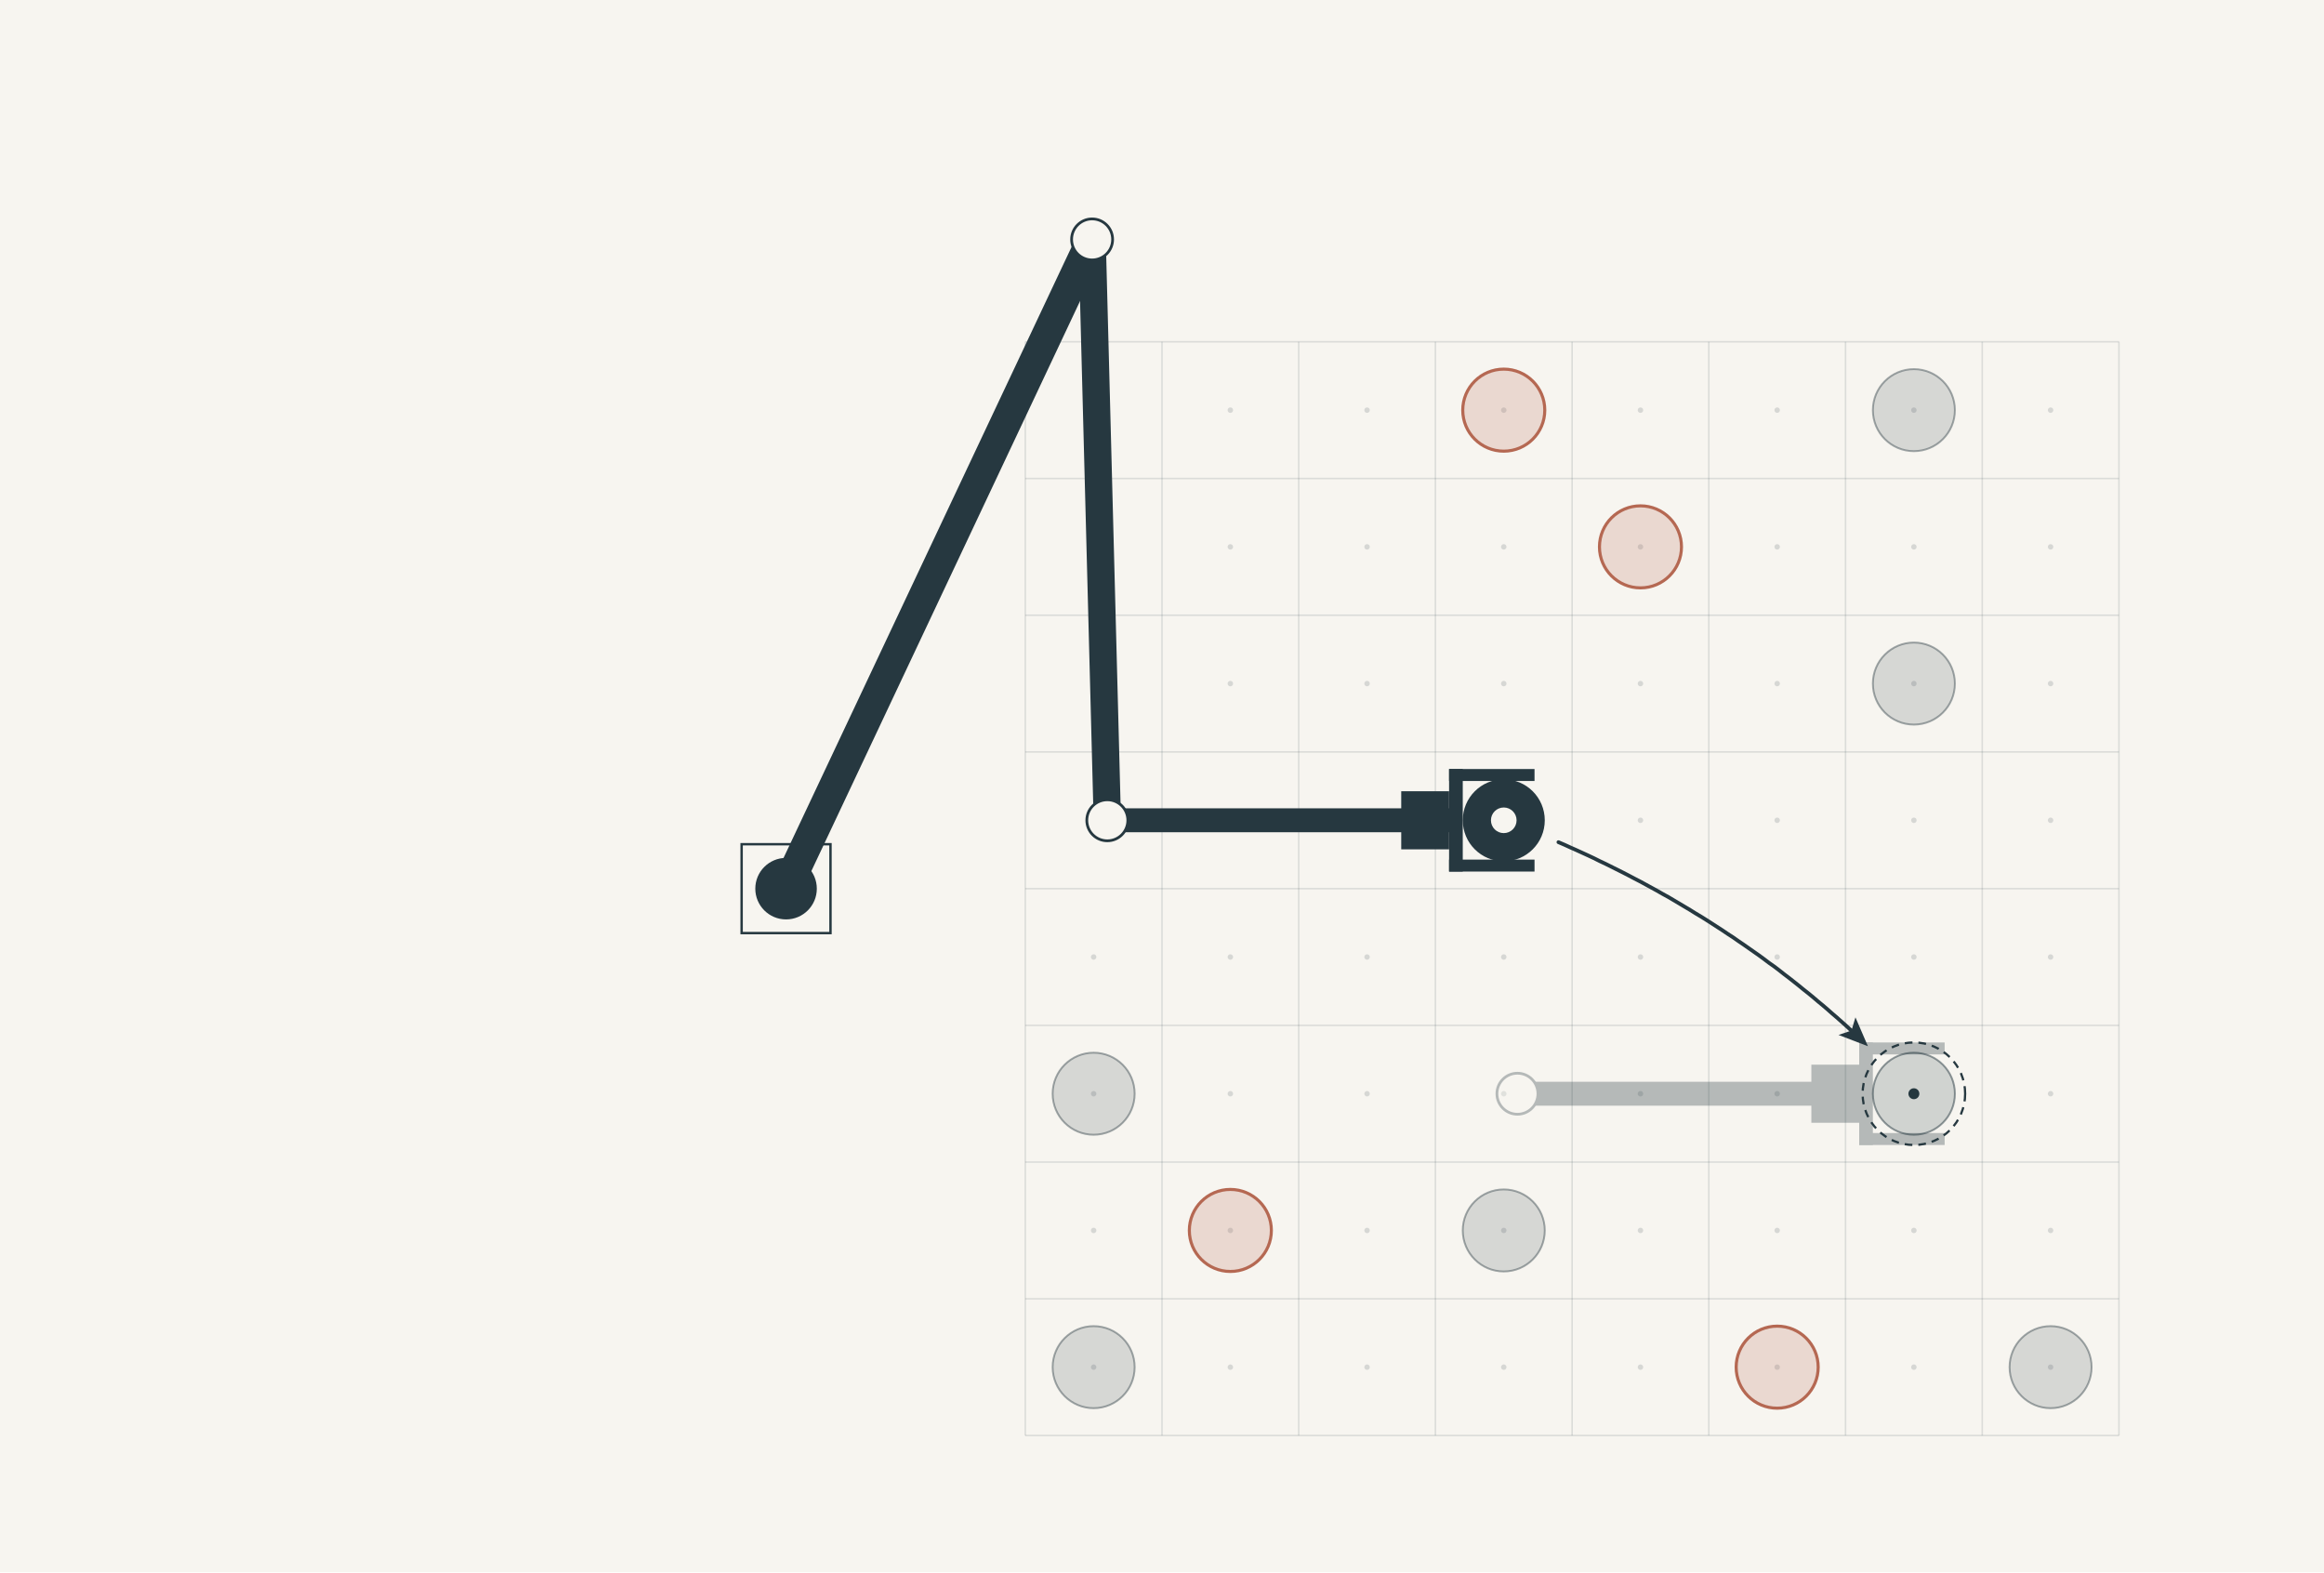
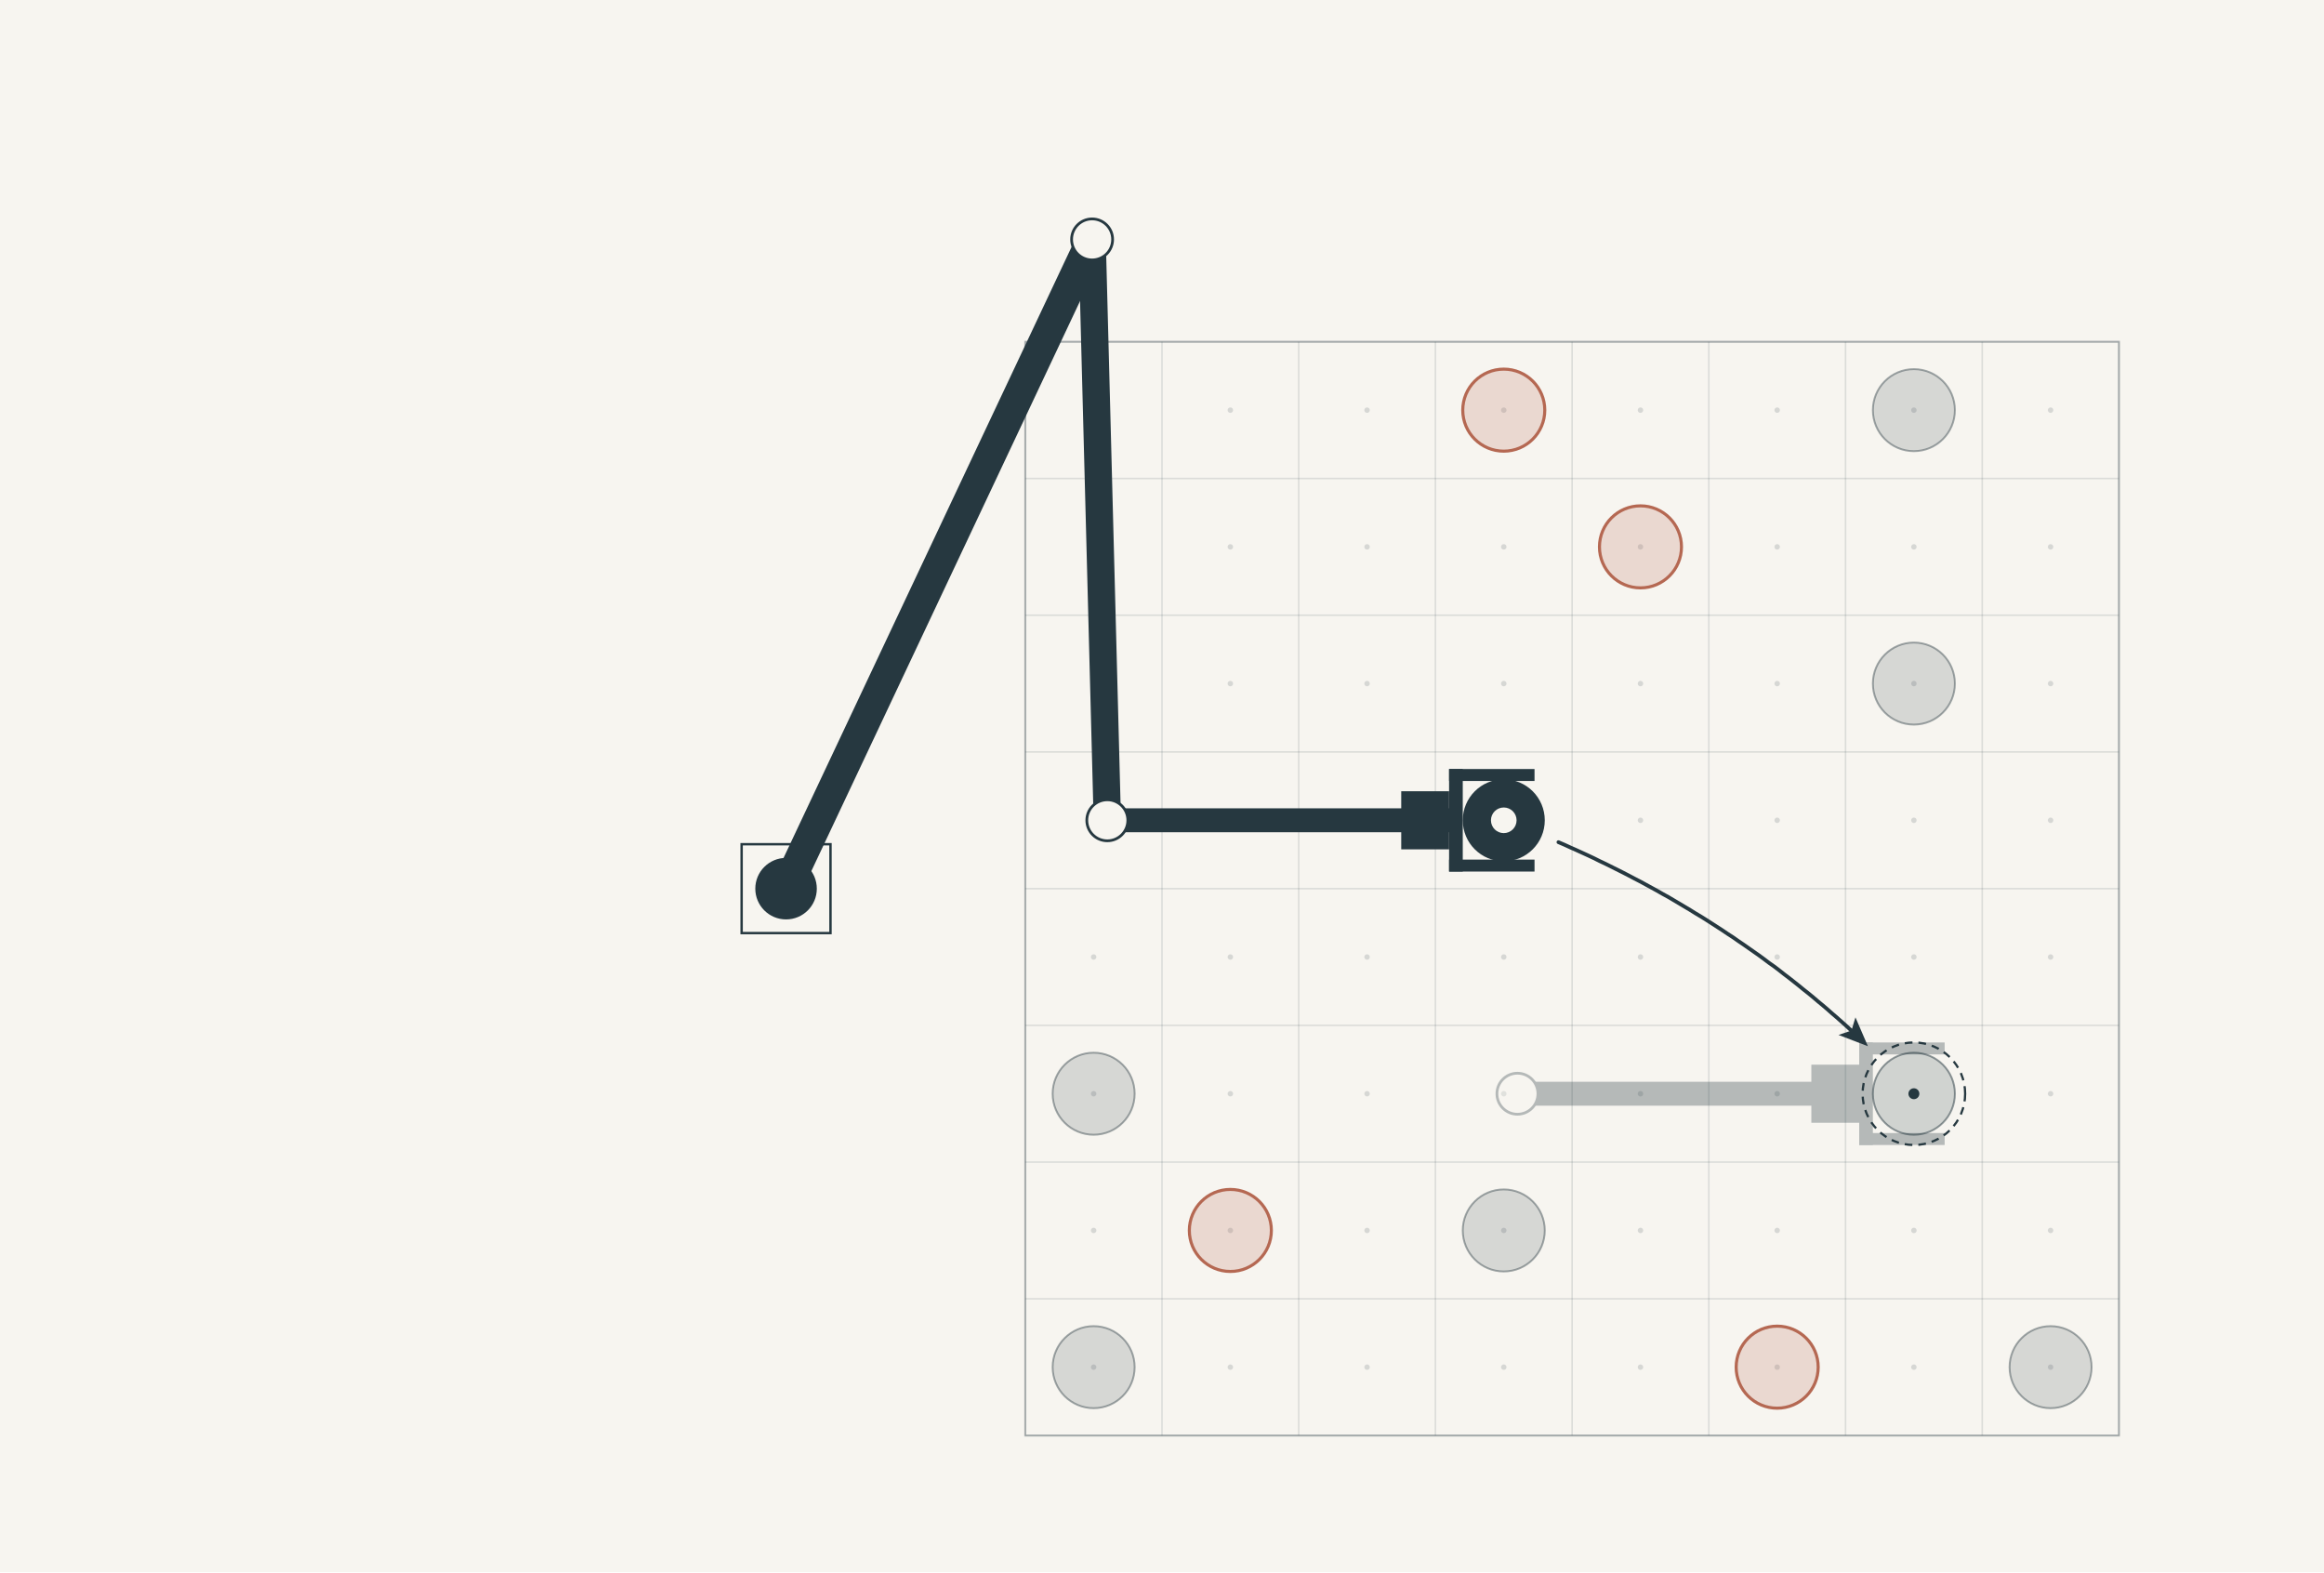
<svg xmlns="http://www.w3.org/2000/svg" viewBox="0 0 1360 920" width="1360" height="920" fill="none" shape-rendering="geometricPrecision">
  <rect width="100%" height="100%" fill="#F7F5F0" />
  <g id="lattice">
    <g id="lattice-lines" stroke="#263840" stroke-width="0.9" stroke-opacity="0.13" fill="none">
      <path d="M600,840 L600,200" />
      <path d="M680,840 L680,200" />
      <path d="M760,840 L760,200" />
      <path d="M840,840 L840,200" />
      <path d="M920,840 L920,200" />
      <path d="M1000,840 L1000,200" />
      <path d="M1080,840 L1080,200" />
      <path d="M1160,840 L1160,200" />
      <path d="M1240,840 L1240,200" />
      <path d="M600,840 L1240,840" />
      <path d="M600,760 L1240,760" />
      <path d="M600,680 L1240,680" />
      <path d="M600,600 L1240,600" />
      <path d="M600,520 L1240,520" />
      <path d="M600,440 L1240,440" />
      <path d="M600,360 L1240,360" />
      <path d="M600,280 L1240,280" />
      <path d="M600,200 L1240,200" />
    </g>
+     <rect x="600" y="200" width="640" height="640" stroke="#263840" stroke-opacity="0.3" stroke-width="1.2" />
    <g id="lattice-centres">
      <circle cx="640" cy="800" r="1.6" fill="#263840" fill-opacity="0.16" />
      <circle cx="720" cy="800" r="1.6" fill="#263840" fill-opacity="0.16" />
      <circle cx="800" cy="800" r="1.6" fill="#263840" fill-opacity="0.16" />
      <circle cx="880" cy="800" r="1.6" fill="#263840" fill-opacity="0.16" />
      <circle cx="960" cy="800" r="1.6" fill="#263840" fill-opacity="0.16" />
      <circle cx="1040" cy="800" r="1.6" fill="#263840" fill-opacity="0.16" />
      <circle cx="1120" cy="800" r="1.6" fill="#263840" fill-opacity="0.16" />
      <circle cx="1200" cy="800" r="1.6" fill="#263840" fill-opacity="0.16" />
      <circle cx="640" cy="720" r="1.6" fill="#263840" fill-opacity="0.16" />
      <circle cx="720" cy="720" r="1.6" fill="#263840" fill-opacity="0.16" />
      <circle cx="800" cy="720" r="1.6" fill="#263840" fill-opacity="0.16" />
      <circle cx="880" cy="720" r="1.6" fill="#263840" fill-opacity="0.16" />
      <circle cx="960" cy="720" r="1.6" fill="#263840" fill-opacity="0.16" />
      <circle cx="1040" cy="720" r="1.6" fill="#263840" fill-opacity="0.16" />
      <circle cx="1120" cy="720" r="1.6" fill="#263840" fill-opacity="0.16" />
      <circle cx="1200" cy="720" r="1.6" fill="#263840" fill-opacity="0.16" />
      <circle cx="640" cy="640" r="1.6" fill="#263840" fill-opacity="0.16" />
      <circle cx="720" cy="640" r="1.6" fill="#263840" fill-opacity="0.16" />
      <circle cx="800" cy="640" r="1.6" fill="#263840" fill-opacity="0.16" />
      <circle cx="880" cy="640" r="1.6" fill="#263840" fill-opacity="0.16" />
      <circle cx="960" cy="640" r="1.6" fill="#263840" fill-opacity="0.16" />
      <circle cx="1040" cy="640" r="1.6" fill="#263840" fill-opacity="0.16" />
      <circle cx="1120" cy="640" r="1.6" fill="#263840" fill-opacity="0.16" />
      <circle cx="1200" cy="640" r="1.6" fill="#263840" fill-opacity="0.16" />
      <circle cx="640" cy="560" r="1.6" fill="#263840" fill-opacity="0.16" />
      <circle cx="720" cy="560" r="1.6" fill="#263840" fill-opacity="0.16" />
      <circle cx="800" cy="560" r="1.6" fill="#263840" fill-opacity="0.16" />
      <circle cx="880" cy="560" r="1.6" fill="#263840" fill-opacity="0.16" />
      <circle cx="960" cy="560" r="1.6" fill="#263840" fill-opacity="0.16" />
      <circle cx="1040" cy="560" r="1.6" fill="#263840" fill-opacity="0.16" />
      <circle cx="1120" cy="560" r="1.6" fill="#263840" fill-opacity="0.16" />
      <circle cx="1200" cy="560" r="1.6" fill="#263840" fill-opacity="0.16" />
      <circle cx="640" cy="480" r="1.6" fill="#263840" fill-opacity="0.16" />
      <circle cx="720" cy="480" r="1.6" fill="#263840" fill-opacity="0.16" />
      <circle cx="800" cy="480" r="1.6" fill="#263840" fill-opacity="0.16" />
      <circle cx="880" cy="480" r="1.6" fill="#263840" fill-opacity="0.16" />
      <circle cx="960" cy="480" r="1.6" fill="#263840" fill-opacity="0.16" />
      <circle cx="1040" cy="480" r="1.6" fill="#263840" fill-opacity="0.16" />
      <circle cx="1120" cy="480" r="1.6" fill="#263840" fill-opacity="0.16" />
      <circle cx="1200" cy="480" r="1.6" fill="#263840" fill-opacity="0.16" />
      <circle cx="640" cy="400" r="1.6" fill="#263840" fill-opacity="0.16" />
      <circle cx="720" cy="400" r="1.6" fill="#263840" fill-opacity="0.16" />
      <circle cx="800" cy="400" r="1.6" fill="#263840" fill-opacity="0.16" />
      <circle cx="880" cy="400" r="1.6" fill="#263840" fill-opacity="0.16" />
      <circle cx="960" cy="400" r="1.6" fill="#263840" fill-opacity="0.16" />
      <circle cx="1040" cy="400" r="1.6" fill="#263840" fill-opacity="0.16" />
      <circle cx="1120" cy="400" r="1.6" fill="#263840" fill-opacity="0.16" />
      <circle cx="1200" cy="400" r="1.6" fill="#263840" fill-opacity="0.16" />
      <circle cx="640" cy="320" r="1.6" fill="#263840" fill-opacity="0.16" />
      <circle cx="720" cy="320" r="1.6" fill="#263840" fill-opacity="0.16" />
      <circle cx="800" cy="320" r="1.6" fill="#263840" fill-opacity="0.16" />
      <circle cx="880" cy="320" r="1.6" fill="#263840" fill-opacity="0.16" />
      <circle cx="960" cy="320" r="1.6" fill="#263840" fill-opacity="0.16" />
      <circle cx="1040" cy="320" r="1.6" fill="#263840" fill-opacity="0.16" />
      <circle cx="1120" cy="320" r="1.6" fill="#263840" fill-opacity="0.16" />
      <circle cx="1200" cy="320" r="1.6" fill="#263840" fill-opacity="0.16" />
      <circle cx="640" cy="240" r="1.6" fill="#263840" fill-opacity="0.16" />
      <circle cx="720" cy="240" r="1.6" fill="#263840" fill-opacity="0.16" />
      <circle cx="800" cy="240" r="1.6" fill="#263840" fill-opacity="0.16" />
      <circle cx="880" cy="240" r="1.6" fill="#263840" fill-opacity="0.16" />
      <circle cx="960" cy="240" r="1.6" fill="#263840" fill-opacity="0.16" />
      <circle cx="1040" cy="240" r="1.6" fill="#263840" fill-opacity="0.16" />
      <circle cx="1120" cy="240" r="1.6" fill="#263840" fill-opacity="0.16" />
      <circle cx="1200" cy="240" r="1.6" fill="#263840" fill-opacity="0.16" />
    </g>
  </g>
  <g id="goal">
    <circle cx="1120" cy="640" r="30" fill="none" stroke="#263840" stroke-width="1.3" stroke-dasharray="4.5 3.5" />
    <circle cx="1120" cy="640" r="3.2" fill="#263840" />
  </g>
  <g id="discs-context">
    <circle cx="1120" cy="240" r="24" id="c0" fill="#263840" fill-opacity="0.16" stroke="#263840" stroke-opacity="0.42" stroke-width="1.1" />
    <circle cx="1120" cy="400" r="24" id="c1" fill="#263840" fill-opacity="0.16" stroke="#263840" stroke-opacity="0.42" stroke-width="1.1" />
    <circle cx="640" cy="800" r="24" id="c2" fill="#263840" fill-opacity="0.16" stroke="#263840" stroke-opacity="0.42" stroke-width="1.1" />
    <circle cx="880" cy="720" r="24" id="c3" fill="#263840" fill-opacity="0.16" stroke="#263840" stroke-opacity="0.42" stroke-width="1.1" />
    <circle cx="1200" cy="800" r="24" id="c4" fill="#263840" fill-opacity="0.16" stroke="#263840" stroke-opacity="0.42" stroke-width="1.1" />
    <circle cx="640" cy="640" r="24" id="c5" fill="#263840" fill-opacity="0.16" stroke="#263840" stroke-opacity="0.42" stroke-width="1.1" />
  </g>
  <g id="blockers-parked">
    <circle cx="880" cy="240" r="24" id="b1-parked" fill="#B56852" fill-opacity="0.20" stroke="#B56852" stroke-width="1.8" />
    <circle cx="720" cy="720" r="24" id="b2-parked" fill="#B56852" fill-opacity="0.20" stroke="#B56852" stroke-width="1.8" />
    <circle cx="960" cy="320" r="24" id="b3-parked" fill="#B56852" fill-opacity="0.20" stroke="#B56852" stroke-width="1.8" />
    <circle cx="1040" cy="800" r="24" id="b4-parked" fill="#B56852" fill-opacity="0.20" stroke="#B56852" stroke-width="1.8" />
  </g>
  <circle cx="1120" cy="640" r="24" id="target-ghost" fill="#263840" fill-opacity="0.18" stroke="#263840" stroke-opacity="0.5" stroke-width="1.1" />
  <g id="tool-at-goal" opacity="0.32">
    <path d="M888,640 L1088,640" stroke="#263840" stroke-width="14" stroke-linecap="round" />
    <rect x="-14" y="-17" width="28" height="34" transform="translate(1074 640) rotate(-0)" fill="#263840" />
    <rect x="-4" y="-30" width="8" height="60" transform="translate(1092 640) rotate(-0)" fill="#263840" />
    <rect x="-25" y="-3.5" width="50" height="7" transform="translate(1113 666.5) rotate(-0)" fill="#263840" />
    <rect x="-25" y="-3.5" width="50" height="7" transform="translate(1113 613.5) rotate(-0)" fill="#263840" />
    <circle cx="888" cy="640" r="12" fill="#F7F5F0" stroke="#263840" stroke-width="1.6" />
  </g>
  <g id="transfer-path">
    <path d="M912,492.8 L915.5,494.3 L919,495.9 L922.4,497.4 L925.9,499 L929.4,500.6 L932.8,502.2 L936.2,503.9 L939.6,505.5 L943,507.2 L946.4,508.9 L949.8,510.6 L953.1,512.3 L956.5,514.1 L959.8,515.8 L963.1,517.6 L966.4,519.4 L969.7,521.2 L973,523.1 L976.3,524.9 L979.5,526.8 L982.7,528.7 L985.9,530.6 L989.1,532.5 L992.3,534.5 L995.5,536.4 L998.7,538.4 L1001.8,540.4 L1004.9,542.4 L1008,544.4 L1011.1,546.5 L1014.2,548.5 L1017.2,550.6 L1020.3,552.7 L1023.3,554.8 L1026.3,556.9 L1029.3,559 L1032.3,561.2 L1035.2,563.4 L1038.2,565.5 L1041.1,567.7 L1044,570 L1046.9,572.2 L1049.7,574.4 L1052.6,576.7 L1055.4,579 L1058.2,581.2 L1061,583.5 L1063.8,585.9 L1066.6,588.2 L1069.3,590.5 L1072,592.9 L1074.7,595.2 L1077.4,597.6 L1080.1,600 L1082.7,602.4 L1085.4,604.8" stroke="#263840" stroke-width="2.2" stroke-linecap="round" fill="none" />
    <path d="M1093.1,612.2 L1085.8,595.3 L1083.5,603 L1075.9,605.6 L1093.1,612.2" fill="#263840" />
  </g>
  <g id="target">
    <circle cx="880" cy="480" r="24" fill="#263840" />
    <circle cx="880" cy="480" r="7.5" fill="#F7F5F0" />
  </g>
  <g id="robot-grasp" opacity="1">
    <rect x="-26" y="-26" width="52" height="52" transform="translate(460 520) rotate(-0)" fill="#F7F5F0" stroke="#263840" stroke-width="1.4" />
    <circle cx="460" cy="520" r="18" fill="#263840" />
    <circle cx="460" cy="520" r="5.5" fill="#F7F5F0" />
    <path d="M460,520 L639.1,140.1" stroke="#263840" stroke-width="18" stroke-linecap="round" />
    <path d="M639.1,140.1 L648,480" stroke="#263840" stroke-width="16" stroke-linecap="round" />
    <path d="M648,480 L848,480" stroke="#263840" stroke-width="14" stroke-linecap="round" />
    <rect x="-14" y="-17" width="28" height="34" transform="translate(834 480) rotate(-0)" fill="#263840" />
    <rect x="-4" y="-30" width="8" height="60" transform="translate(852 480) rotate(-0)" fill="#263840" />
    <rect x="-25" y="-3.5" width="50" height="7" transform="translate(873 506.5) rotate(-0)" fill="#263840" />
    <rect x="-25" y="-3.5" width="50" height="7" transform="translate(873 453.5) rotate(-0)" fill="#263840" />
    <circle cx="639.1" cy="140.1" r="12" fill="#F7F5F0" stroke="#263840" stroke-width="1.6" />
    <circle cx="648" cy="480" r="12" fill="#F7F5F0" stroke="#263840" stroke-width="1.6" />
  </g>
</svg>
